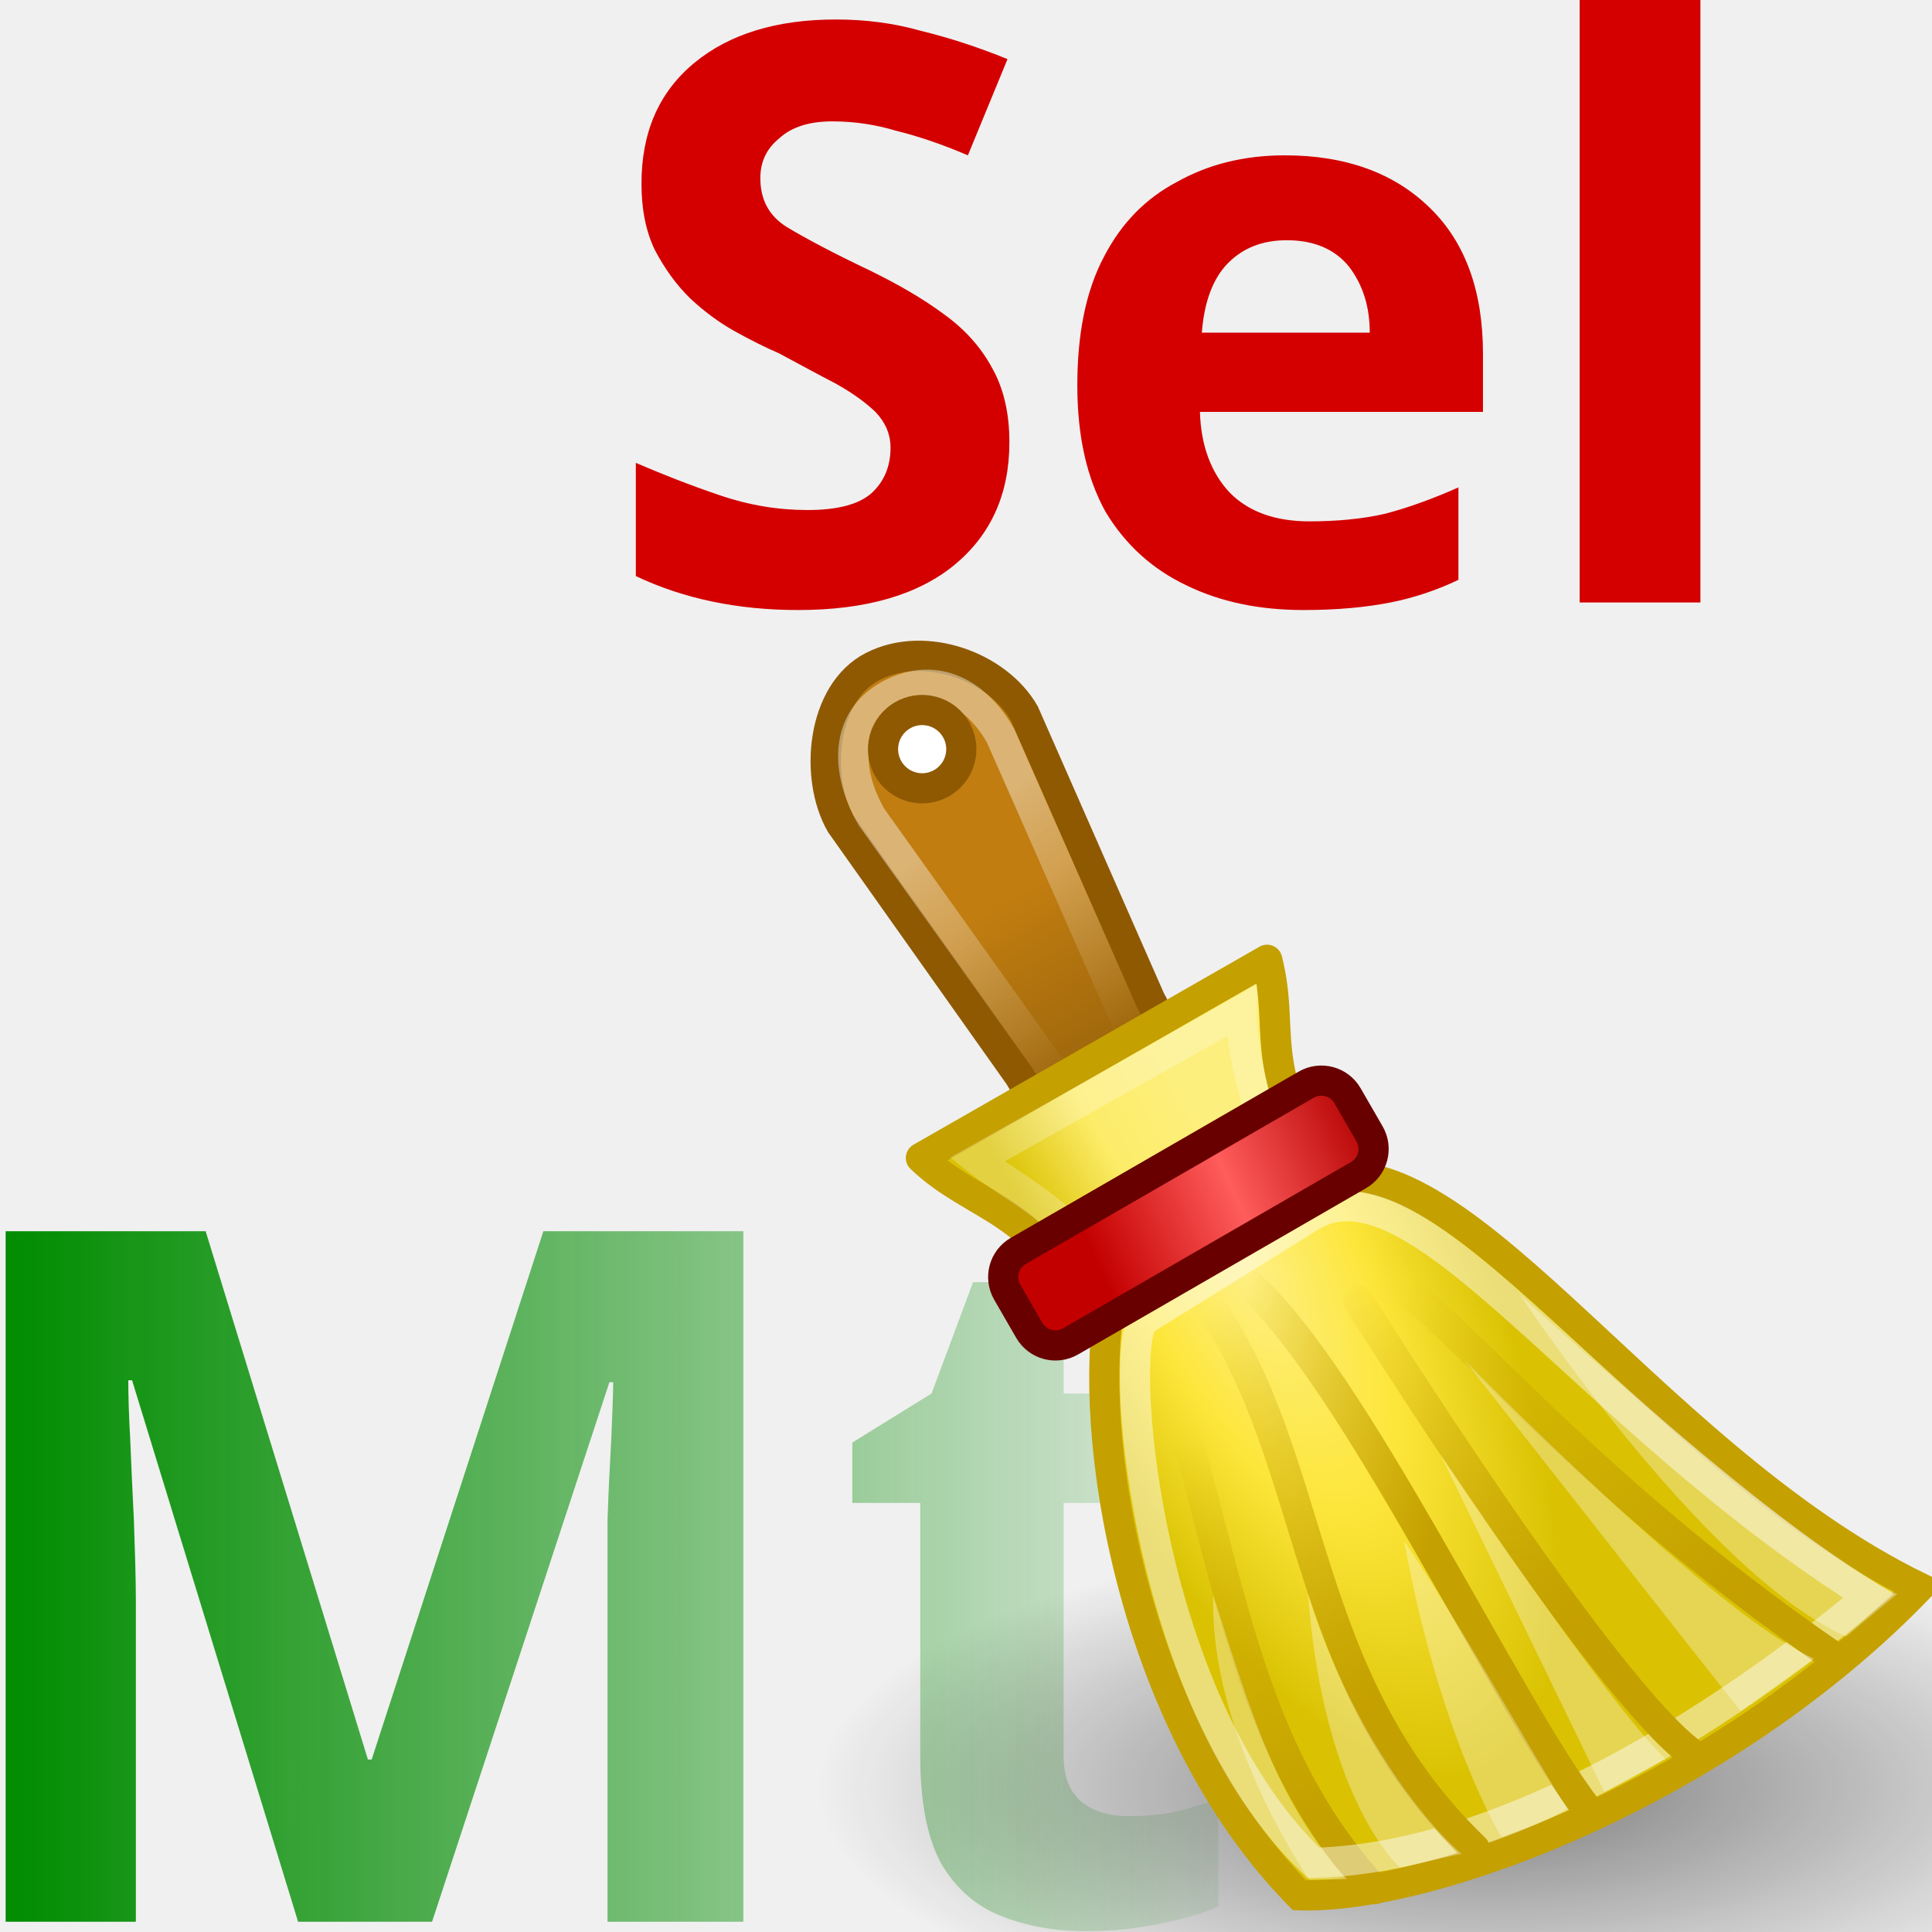
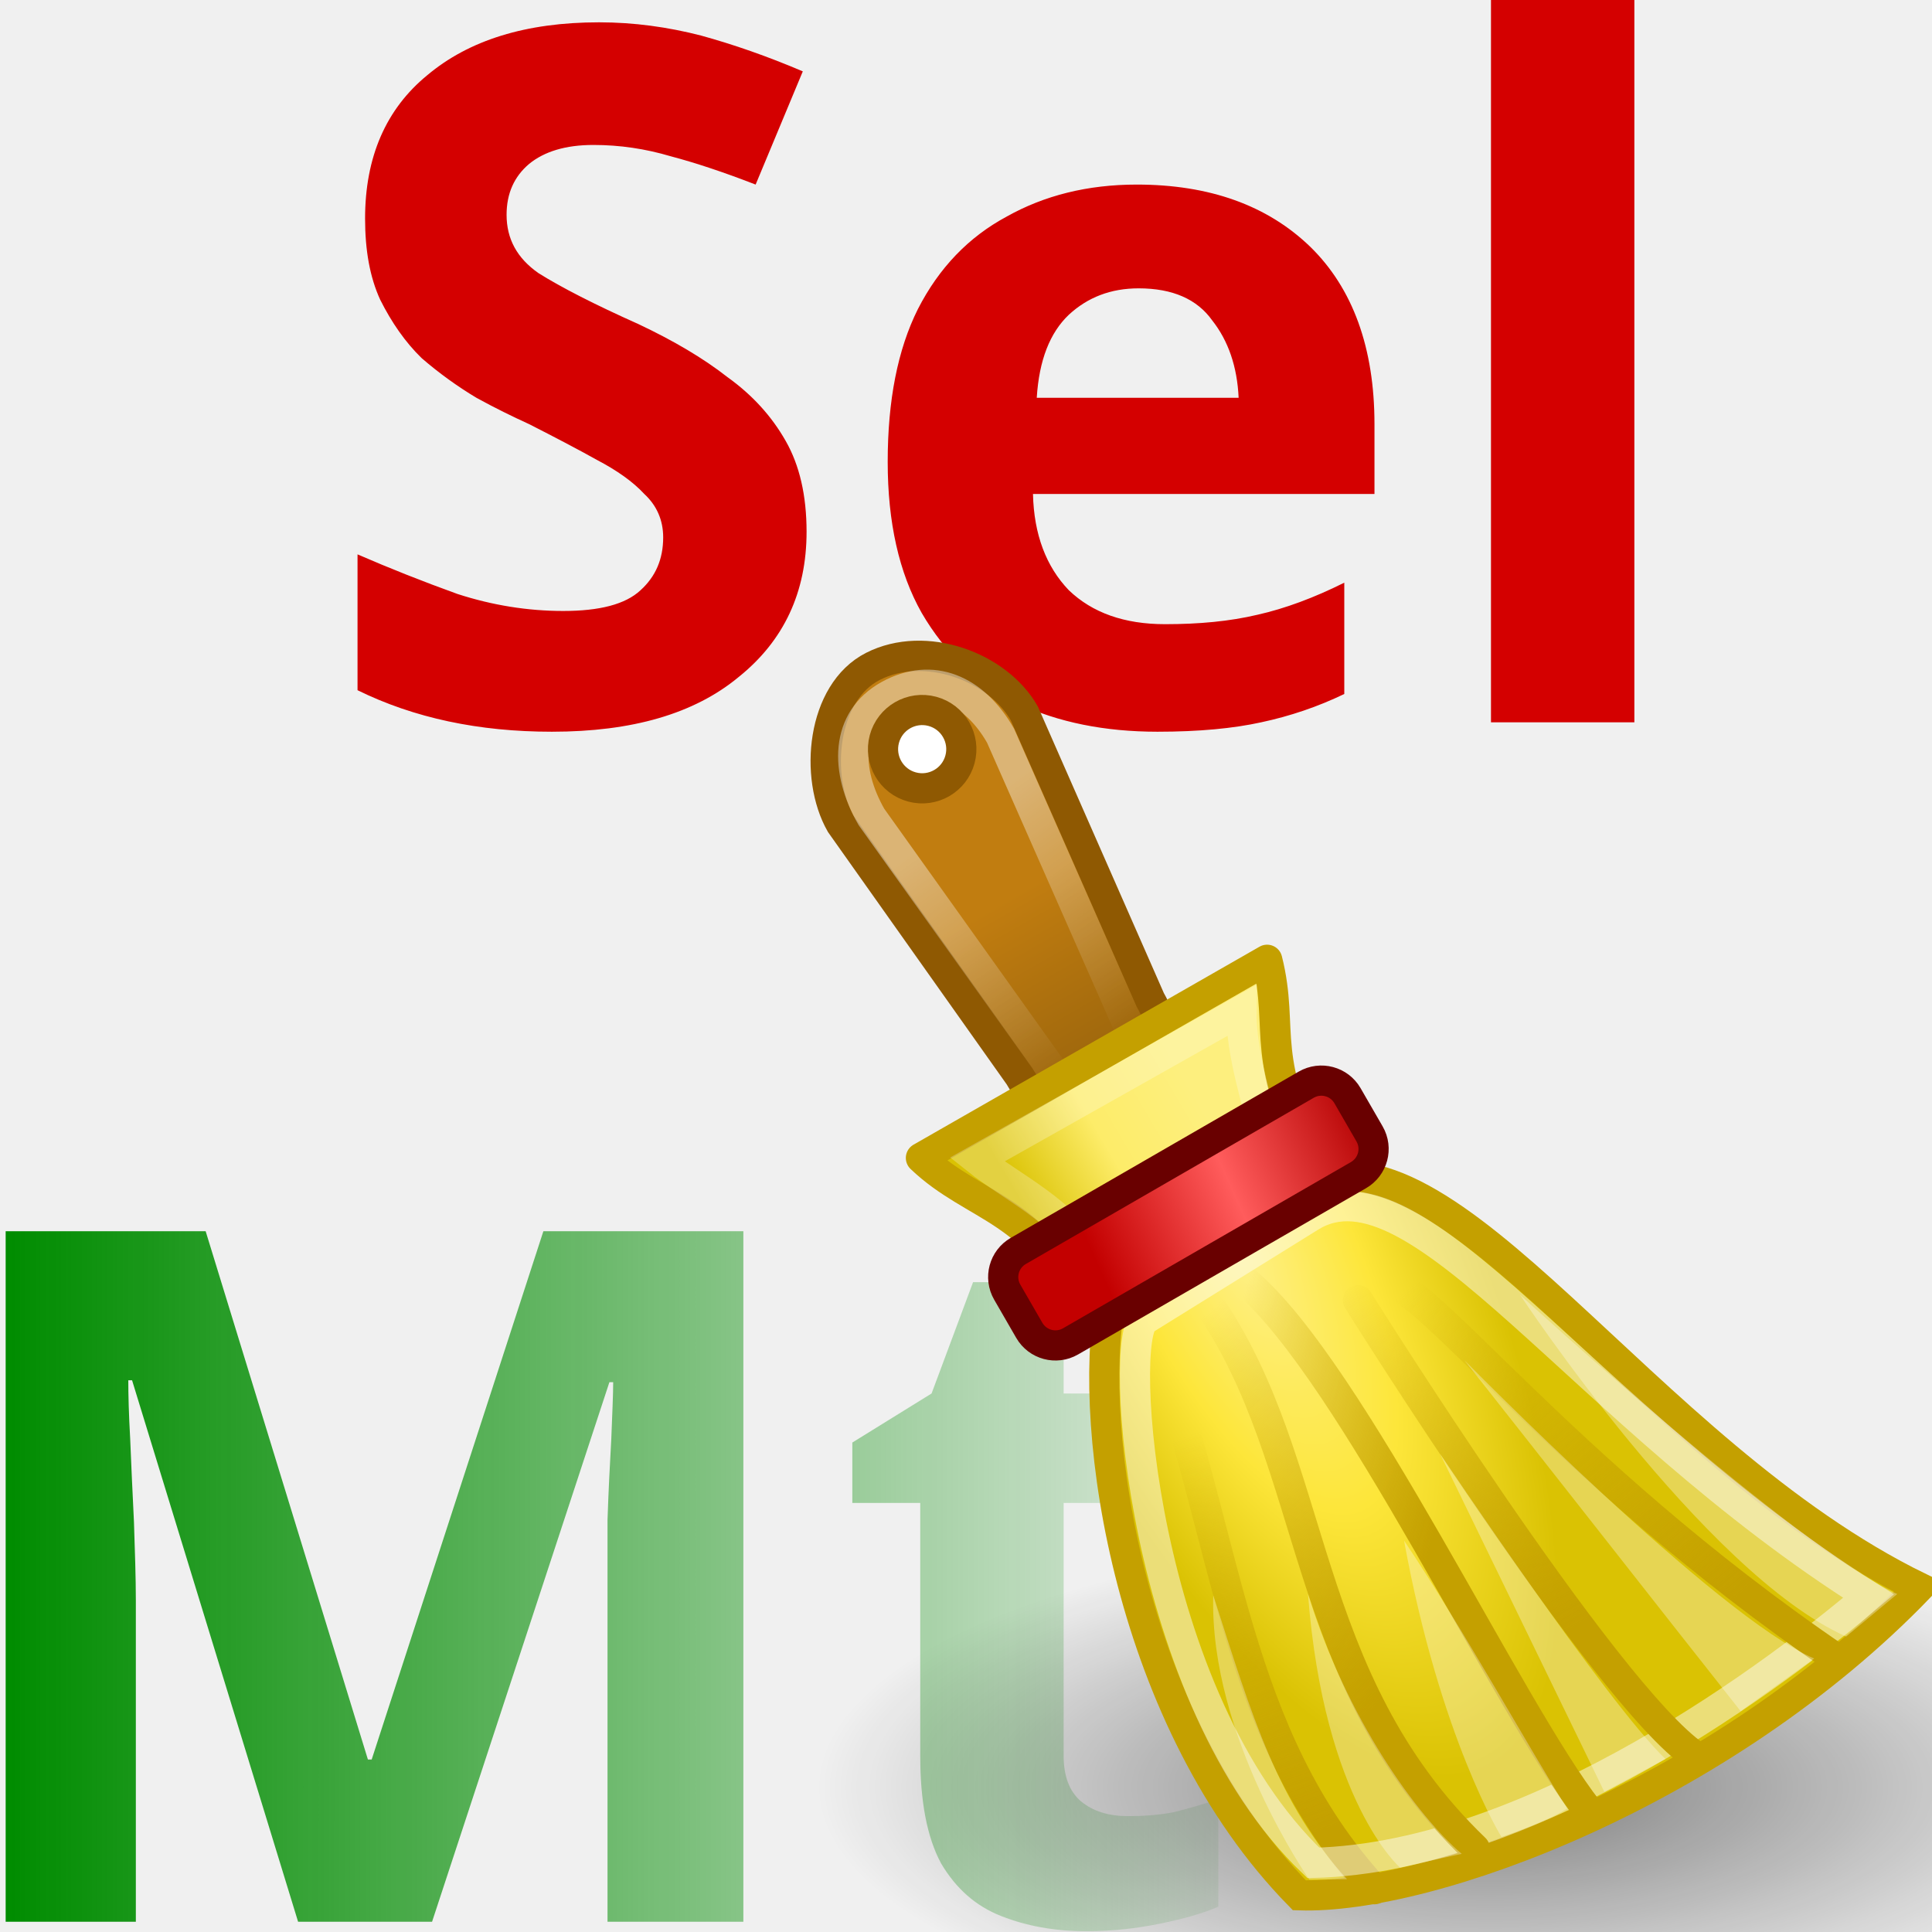
<svg xmlns="http://www.w3.org/2000/svg" xmlns:ns1="http://www.openswatchbook.org/uri/2009/osb" xmlns:xlink="http://www.w3.org/1999/xlink" width="16" height="16" viewBox="0 0 16 16" id="svg4225" version="1.1">
  <defs id="defs4227">
    <linearGradient id="linearGradient6334">
      <stop style="stop-color:#008c00;stop-opacity:1;" offset="0" id="stop6330" />
      <stop style="stop-color:#008c00;stop-opacity:0;" offset="1" id="stop6332" />
    </linearGradient>
    <linearGradient id="linearGradient12128" ns1:paint="solid">
      <stop style="stop-color:#008c00;stop-opacity:1;" offset="0" id="stop12126" />
    </linearGradient>
    <linearGradient id="linearGradient12108">
      <stop style="stop-color:#008c00;stop-opacity:1;" offset="0" id="stop12104" />
      <stop style="stop-color:#008c00;stop-opacity:0;" offset="1" id="stop12106" />
    </linearGradient>
    <radialGradient xlink:href="#linearGradient3558" id="radialGradient3564" cx="22.571" cy="30.857" fx="22.571" fy="30.857" r="15.571" gradientTransform="matrix(1,0,0,0.651376,0,10.75754)" gradientUnits="userSpaceOnUse" />
    <linearGradient id="linearGradient3558">
      <stop style="stop-color:#000000;stop-opacity:1;" offset="0" id="stop3560" />
      <stop style="stop-color:#000000;stop-opacity:0;" offset="1" id="stop3562" />
    </linearGradient>
    <linearGradient xlink:href="#linearGradient11647" id="linearGradient11653" x1="12.233" y1="12.363" x2="16.871" y2="17.111" gradientUnits="userSpaceOnUse" gradientTransform="matrix(0.965926,0.262102,-0.258819,0.978177,2.957072,-5.939741)" />
    <linearGradient id="linearGradient11647">
      <stop style="stop-color:#c17d10;stop-opacity:1;" offset="0" id="stop11649" />
      <stop style="stop-color:#9b650c;stop-opacity:1;" offset="1" id="stop11651" />
    </linearGradient>
    <linearGradient xlink:href="#linearGradient2243" id="linearGradient2249" x1="9.562" y1="6.953" x2="14.767" y2="14.2" gradientUnits="userSpaceOnUse" />
    <linearGradient id="linearGradient2243">
      <stop style="stop-color:#ffffff;stop-opacity:1;" offset="0" id="stop2245" />
      <stop style="stop-color:#ffffff;stop-opacity:0;" offset="1" id="stop2247" />
    </linearGradient>
    <radialGradient xlink:href="#linearGradient9320" id="radialGradient9318" cx="20.764" cy="19.541" fx="20.764" fy="19.541" r="14.8" gradientTransform="matrix(0.449398,-0.216492,0.564416,1.171617,-1.432288,2.546108)" gradientUnits="userSpaceOnUse" />
    <linearGradient id="linearGradient9320">
      <stop id="stop9322" offset="0" style="stop-color:#fef088;stop-opacity:1;" />
      <stop style="stop-color:#fde63a;stop-opacity:1;" offset="0.5" id="stop9324" />
      <stop id="stop9326" offset="1" style="stop-color:#dac203;stop-opacity:1;" />
    </linearGradient>
    <linearGradient xlink:href="#linearGradient5739" id="linearGradient7988" gradientUnits="userSpaceOnUse" gradientTransform="matrix(0.866026,-0.5,0.797491,1.381294,-15.69909,-9.225099)" x1="9.105" y1="38.828" x2="10.147" y2="30.141" />
    <linearGradient id="linearGradient5739">
      <stop style="stop-color:#c4a000;stop-opacity:1;" offset="0" id="stop5741" />
      <stop style="stop-color:#c4a000;stop-opacity:0;" offset="1" id="stop5743" />
    </linearGradient>
    <linearGradient xlink:href="#linearGradient5739" id="linearGradient7990" gradientUnits="userSpaceOnUse" gradientTransform="matrix(0.866026,-0.5,0.797961,1.38211,-15.72934,-9.277499)" x1="19.616" y1="39.253" x2="18.486" y2="29.909" />
    <linearGradient xlink:href="#linearGradient5739" id="linearGradient7992" gradientUnits="userSpaceOnUse" gradientTransform="matrix(0.866026,-0.5,0.843479,1.460948,-19.74053,-11.13423)" x1="15.097" y1="36.968" x2="14.045" y2="29" />
    <linearGradient xlink:href="#linearGradient5739" id="linearGradient7994" gradientUnits="userSpaceOnUse" gradientTransform="matrix(0.866026,-0.5,0.801305,1.3879,-12.8183,-11.14456)" x1="14.045" y1="37.576" x2="14.045" y2="29" />
    <linearGradient xlink:href="#linearGradient5739" id="linearGradient7996" gradientUnits="userSpaceOnUse" gradientTransform="matrix(0.866026,-0.5,0.861487,1.49214,-17.87951,-13.91085)" x1="16.929" y1="34.011" x2="14.045" y2="29" />
    <linearGradient xlink:href="#linearGradient8576" id="linearGradient8582" x1="11.997" y1="19.592" x2="17.774" y2="16.235" gradientUnits="userSpaceOnUse" gradientTransform="matrix(1.014891,0,0,1.00592,-0.331699,-0.140188)" />
    <linearGradient id="linearGradient8576">
      <stop style="stop-color:#dac203;stop-opacity:1;" offset="0" id="stop8578" />
      <stop id="stop8584" offset="0.5" style="stop-color:#fdec69;stop-opacity:1;" />
      <stop style="stop-color:#fdef7e;stop-opacity:1;" offset="1" id="stop8580" />
    </linearGradient>
    <linearGradient xlink:href="#linearGradient15303" id="linearGradient15309" x1="10.615" y1="28.123" x2="2.007" y2="27.235" gradientUnits="userSpaceOnUse" gradientTransform="matrix(1.1767,0,0,1.176702,-0.819769,-5.307055)" />
    <linearGradient id="linearGradient15303">
      <stop style="stop-color:#b30000;stop-opacity:1;" offset="0" id="stop15305" />
      <stop id="stop15311" offset="0.5" style="stop-color:#ff5c5c;stop-opacity:1;" />
      <stop style="stop-color:#c30000;stop-opacity:1;" offset="1" id="stop15307" />
    </linearGradient>
    <linearGradient xlink:href="#linearGradient12108" id="linearGradient12112" x1="0.021" y1="1049.362" x2="10.896" y2="1049.362" gradientUnits="userSpaceOnUse" gradientTransform="translate(0.04101562,1.7382813e-5)" />
    <linearGradient xlink:href="#linearGradient12128" id="linearGradient12130" x1="3.158" y1="1039.458" x2="15.842" y2="1039.458" gradientUnits="userSpaceOnUse" />
    <linearGradient xlink:href="#linearGradient6334" id="linearGradient6336" x1="0.062" y1="1049.362" x2="10.938" y2="1049.362" gradientUnits="userSpaceOnUse" />
  </defs>
  <g id="layer1" transform="translate(0,-1036.362)">
    <text xml:space="preserve" style="font-style:normal;font-variant:normal;font-weight:bold;font-stretch:normal;font-size:8px;line-height:1.25;font-family:sans-serif;-inkscape-font-specification:'sans-serif, Bold';font-variant-ligatures:normal;font-variant-caps:normal;font-variant-numeric:normal;font-feature-settings:normal;text-align:start;letter-spacing:0px;word-spacing:0px;writing-mode:lr-tb;text-anchor:start;fill:url(#linearGradient6336);fill-opacity:1;stroke:none" x="-0.672" y="1052.278" id="text5348">
      <tspan id="tspan9986" style="fill:url(#linearGradient6336);fill-opacity:1" x="-0.672" y="1052.278">Mt</tspan>
    </text>
-     <text xml:space="preserve" style="font-style:normal;font-variant:normal;font-weight:bold;font-stretch:normal;font-size:6.667px;line-height:1.25;font-family:sans-serif;-inkscape-font-specification:'sans-serif, Bold';font-variant-ligatures:normal;font-variant-caps:normal;font-variant-numeric:normal;font-feature-settings:normal;text-align:start;letter-spacing:0px;word-spacing:0px;writing-mode:lr-tb;text-anchor:start;fill:#d40000;fill-opacity:1;stroke:none" x="4.952" y="1041.348" id="text5348-9">
-       <tspan id="tspan9988" x="4.952" y="1041.348" style="font-style:normal;font-variant:normal;font-weight:bold;font-stretch:normal;font-size:6.667px;font-family:sans-serif;-inkscape-font-specification:'sans-serif, Bold';font-variant-ligatures:normal;font-variant-caps:normal;font-variant-numeric:normal;font-feature-settings:normal;text-align:start;writing-mode:lr-tb;text-anchor:start;fill:#d40000;fill-opacity:1">Sel</tspan>
+     <text xml:space="preserve" style="font-style:normal;font-variant:normal;font-weight:bold;font-stretch:normal;font-size:8px;line-height:1.25;font-family:sans-serif;-inkscape-font-specification:'sans-serif, Bold';font-variant-ligatures:normal;font-variant-caps:normal;font-variant-numeric:normal;font-feature-settings:normal;text-align:start;letter-spacing:0px;word-spacing:0px;writing-mode:lr-tb;text-anchor:start;fill:#d40000;fill-opacity:1;stroke:none" x="2.584" y="1042.345" id="text5348-9">
+       <tspan id="tspan9988" x="2.584" y="1042.345" style="font-style:normal;font-variant:normal;font-weight:bold;font-stretch:normal;font-size:8px;font-family:sans-serif;-inkscape-font-specification:'sans-serif, Bold';font-variant-ligatures:normal;font-variant-caps:normal;font-variant-numeric:normal;font-feature-settings:normal;text-align:start;writing-mode:lr-tb;text-anchor:start;fill:#d40000;fill-opacity:1">Sel</tspan>
    </text>
    <g transform="matrix(0.25,0,0,0.25,5.500709,1041.436)" id="g7897">
      <ellipse ry="10.143" rx="15.571" cy="30.857" cx="22.571" transform="matrix(1.43578,0,0,0.825704,-5.05046,13.43182)" id="path3556" style="color:#000000;display:inline;overflow:visible;visibility:visible;opacity:0.474;fill:url(#radialGradient3564);fill-opacity:1;fill-rule:nonzero;stroke:none;stroke-width:1;stroke-linecap:round;stroke-linejoin:round;stroke-miterlimit:4;stroke-dasharray:none;stroke-dashoffset:0;stroke-opacity:1;marker:none;marker-start:none;marker-mid:none;marker-end:none" />
      <path id="path7966" d="m 6.916,1.778 c 1.73,-0.878 4.126,0.004 5.012,1.557 l 4.17,9.485 c 0.886,1.554 0.633,3.369 -0.566,4.071 -1.199,0.701 -2.878,0.015 -3.764,-1.539 L 5.85,6.996 C 4.964,5.442 5.221,2.639 6.916,1.778 Z" style="fill:url(#linearGradient11653);fill-opacity:1;fill-rule:evenodd;stroke:#8f5902;stroke-width:1.006;stroke-linecap:round;stroke-linejoin:miter;stroke-miterlimit:4;stroke-dashoffset:0;stroke-opacity:1" />
      <path id="path14575" d="M 7.446,2.736 C 8.868,1.95 10.267,2.543 11.142,4.075 L 15.59,14.162 13.158,15.582 6.862,6.762 C 5.987,5.229 5.985,3.543 7.446,2.736 Z" style="opacity:0.423;fill:none;fill-opacity:1;fill-rule:evenodd;stroke:url(#linearGradient2249);stroke-width:1.006;stroke-linecap:round;stroke-linejoin:miter;stroke-miterlimit:4;stroke-dashoffset:0;stroke-opacity:1" />
      <path id="path7968" d="m 14.781,22.794 c -0.795,4.287 0.634,13.953 6.259,19.694 4.347,0.141 13.99,-3.418 20.531,-10.197 C 32.335,27.774 26.035,16.568 21.136,19.008 Z" style="fill:url(#radialGradient9318);fill-opacity:1;fill-rule:evenodd;stroke:#c4a000;stroke-width:1;stroke-linecap:butt;stroke-linejoin:miter;stroke-miterlimit:4;stroke-dasharray:none;stroke-opacity:1" />
      <path id="path7972" d="m 16.338,24.367 c 2.349,6.27 2.489,12.788 7.184,17.92" style="fill:none;fill-opacity:0.75;fill-rule:evenodd;stroke:url(#linearGradient7988);stroke-width:1;stroke-linecap:round;stroke-linejoin:miter;stroke-miterlimit:4;stroke-dasharray:none;stroke-opacity:1" />
      <path id="path7970" d="M 15.919,23.414 C 15.007,23.922 15.758,35.934 21.503,41.414 28.889,41.228 37.027,35.018 39.896,32.577 30.397,26.593 24.971,17.815 21.415,20.003 Z" style="opacity:0.462;fill:none;fill-opacity:1;fill-rule:evenodd;stroke:#ffffff;stroke-width:1;stroke-linecap:butt;stroke-linejoin:miter;stroke-miterlimit:4;stroke-dasharray:none;stroke-opacity:1" />
      <path id="path7974" d="m 23.848,22.273 c 0.866,-0.749 5.75,6.088 14.999,12.382" style="fill:none;fill-opacity:0.75;fill-rule:evenodd;stroke:url(#linearGradient7990);stroke-width:1;stroke-linecap:round;stroke-linejoin:miter;stroke-miterlimit:4;stroke-dasharray:none;stroke-opacity:1" />
      <path id="path7976" d="m 18.013,22.864 c 3.712,5.347 2.963,12.424 8.841,18.081" style="fill:none;fill-opacity:0.75;fill-rule:evenodd;stroke:url(#linearGradient7992);stroke-width:1;stroke-linecap:round;stroke-linejoin:miter;stroke-miterlimit:4;stroke-dasharray:none;stroke-opacity:1" />
      <path id="path7978" d="m 22.984,22.776 c 0,0 8.177,13.072 11.182,15.105" style="fill:none;fill-opacity:0.75;fill-rule:evenodd;stroke:url(#linearGradient7994);stroke-width:1;stroke-linecap:round;stroke-linejoin:miter;stroke-miterlimit:4;stroke-dasharray:none;stroke-opacity:1" />
      <path id="path7980" d="m 19.3,22.201 c 3.447,2.917 8.703,14.163 11.31,17.478" style="fill:none;fill-opacity:0.75;fill-rule:evenodd;stroke:url(#linearGradient7996);stroke-width:1;stroke-linecap:round;stroke-linejoin:miter;stroke-miterlimit:4;stroke-dasharray:none;stroke-opacity:1" />
      <path id="path7982" d="M 8.509,18.062 19.971,11.503 c 0.599,2.383 -0.342,3.241 1.796,7.148 l -7.91,4.527 c -1.453,-3.477 -3.565,-3.41 -5.347,-5.115 z" style="fill:url(#linearGradient8582);fill-opacity:1;fill-rule:evenodd;stroke:#c4a000;stroke-width:1.01;stroke-linecap:round;stroke-linejoin:round;stroke-miterlimit:4;stroke-dasharray:none;stroke-dashoffset:0;stroke-opacity:1" />
      <path id="path11655" d="M 14.043,21.246 C 13.229,19.824 11.481,19.009 10.364,18.118 l 8.757,-4.934 c -0.02,1.481 0.567,3.088 0.876,4.519 z" style="opacity:0.247;fill:none;fill-opacity:0.75;fill-rule:evenodd;stroke:#ffffff;stroke-width:1;stroke-linecap:butt;stroke-linejoin:miter;stroke-miterlimit:4;stroke-dasharray:none;stroke-opacity:1" />
      <rect transform="matrix(0.866025,-0.500001,0.5,0.866026,0,0)" ry="1" rx="1" y="24.175" x="-1.413" height="3.46" width="13.015" id="rect7984" style="opacity:1;fill:url(#linearGradient15309);fill-opacity:1;fill-rule:evenodd;stroke:#690000;stroke-width:1;stroke-linecap:round;stroke-linejoin:miter;stroke-miterlimit:4;stroke-dasharray:none;stroke-dashoffset:0;stroke-opacity:1" />
      <circle r="2.147" cy="4.084" cx="-19.319" transform="matrix(0.583557,0.156364,-0.156364,0.583557,20.45782,5.158782)" id="path10193" style="opacity:1;fill:#ffffff;fill-opacity:1;fill-rule:evenodd;stroke:#8f5902;stroke-width:1.655;stroke-linecap:round;stroke-linejoin:round;stroke-miterlimit:4;stroke-dasharray:none;stroke-dashoffset:0;stroke-opacity:1" />
      <path id="path3558" d="m 27.735,40.555 c 0,0 1.507,-0.501 2.176,-0.942 -1.237,-1.945 -3.403,-5.896 -5.403,-8.876 1.193,6.541 3.227,9.818 3.227,9.818 z" style="opacity:0.317;fill:#ffffff;fill-opacity:1;fill-rule:evenodd;stroke:none;stroke-width:0.25pt;stroke-linecap:butt;stroke-linejoin:miter;stroke-opacity:1" />
      <path id="path3560" d="M 31.142,39.058 33.168,37.973 C 31.223,36.117 25.699,27.857 25.699,27.857 Z" style="opacity:0.317;fill:#ffffff;fill-opacity:1;fill-rule:evenodd;stroke:none;stroke-width:0.25pt;stroke-linecap:butt;stroke-linejoin:miter;stroke-opacity:1" />
      <path id="path3562" d="m 35.659,36.388 2.436,-1.744 c -3.182,-1.326 -11.587,-9.88 -11.587,-9.88 2.383,3.012 6.767,8.612 9.15,11.624 z" style="opacity:0.317;fill:#ffffff;fill-opacity:1;fill-rule:evenodd;stroke:none;stroke-width:0.25pt;stroke-linecap:butt;stroke-linejoin:miter;stroke-opacity:1" />
      <path id="path3565" d="M 39.154,33.917 40.846,32.508 c -3.315,-1.503 -12.496,-9.912 -12.496,-9.912 0,0 6.075,9.2 10.803,11.322 z" style="opacity:0.317;fill:#ffffff;fill-opacity:1;fill-rule:evenodd;stroke:none;stroke-width:0.25pt;stroke-linecap:butt;stroke-linejoin:miter;stroke-opacity:1" />
      <path style="opacity:0.317;fill:#ffffff;fill-opacity:1;fill-rule:evenodd;stroke:none;stroke-width:0.25pt;stroke-linecap:butt;stroke-linejoin:miter;stroke-opacity:1" d="m 24.376,41.572 c 0,0 1.197,-0.28 2.044,-0.456 -1.458,-1.237 -3.801,-4.437 -5.094,-8.611 0.53,6.894 3.05,9.066 3.05,9.066 z" id="path2265" />
      <path id="path2267" d="m 21.371,41.969 c 0,0 1.248,-0.014 1.248,-0.014 -2.298,-2.519 -3.138,-5.365 -4.431,-9.406 -0.133,4.685 3.183,9.42 3.183,9.42 z" style="opacity:0.317;fill:#ffffff;fill-opacity:1;fill-rule:evenodd;stroke:none;stroke-width:0.25pt;stroke-linecap:butt;stroke-linejoin:miter;stroke-opacity:1" />
    </g>
  </g>
</svg>
